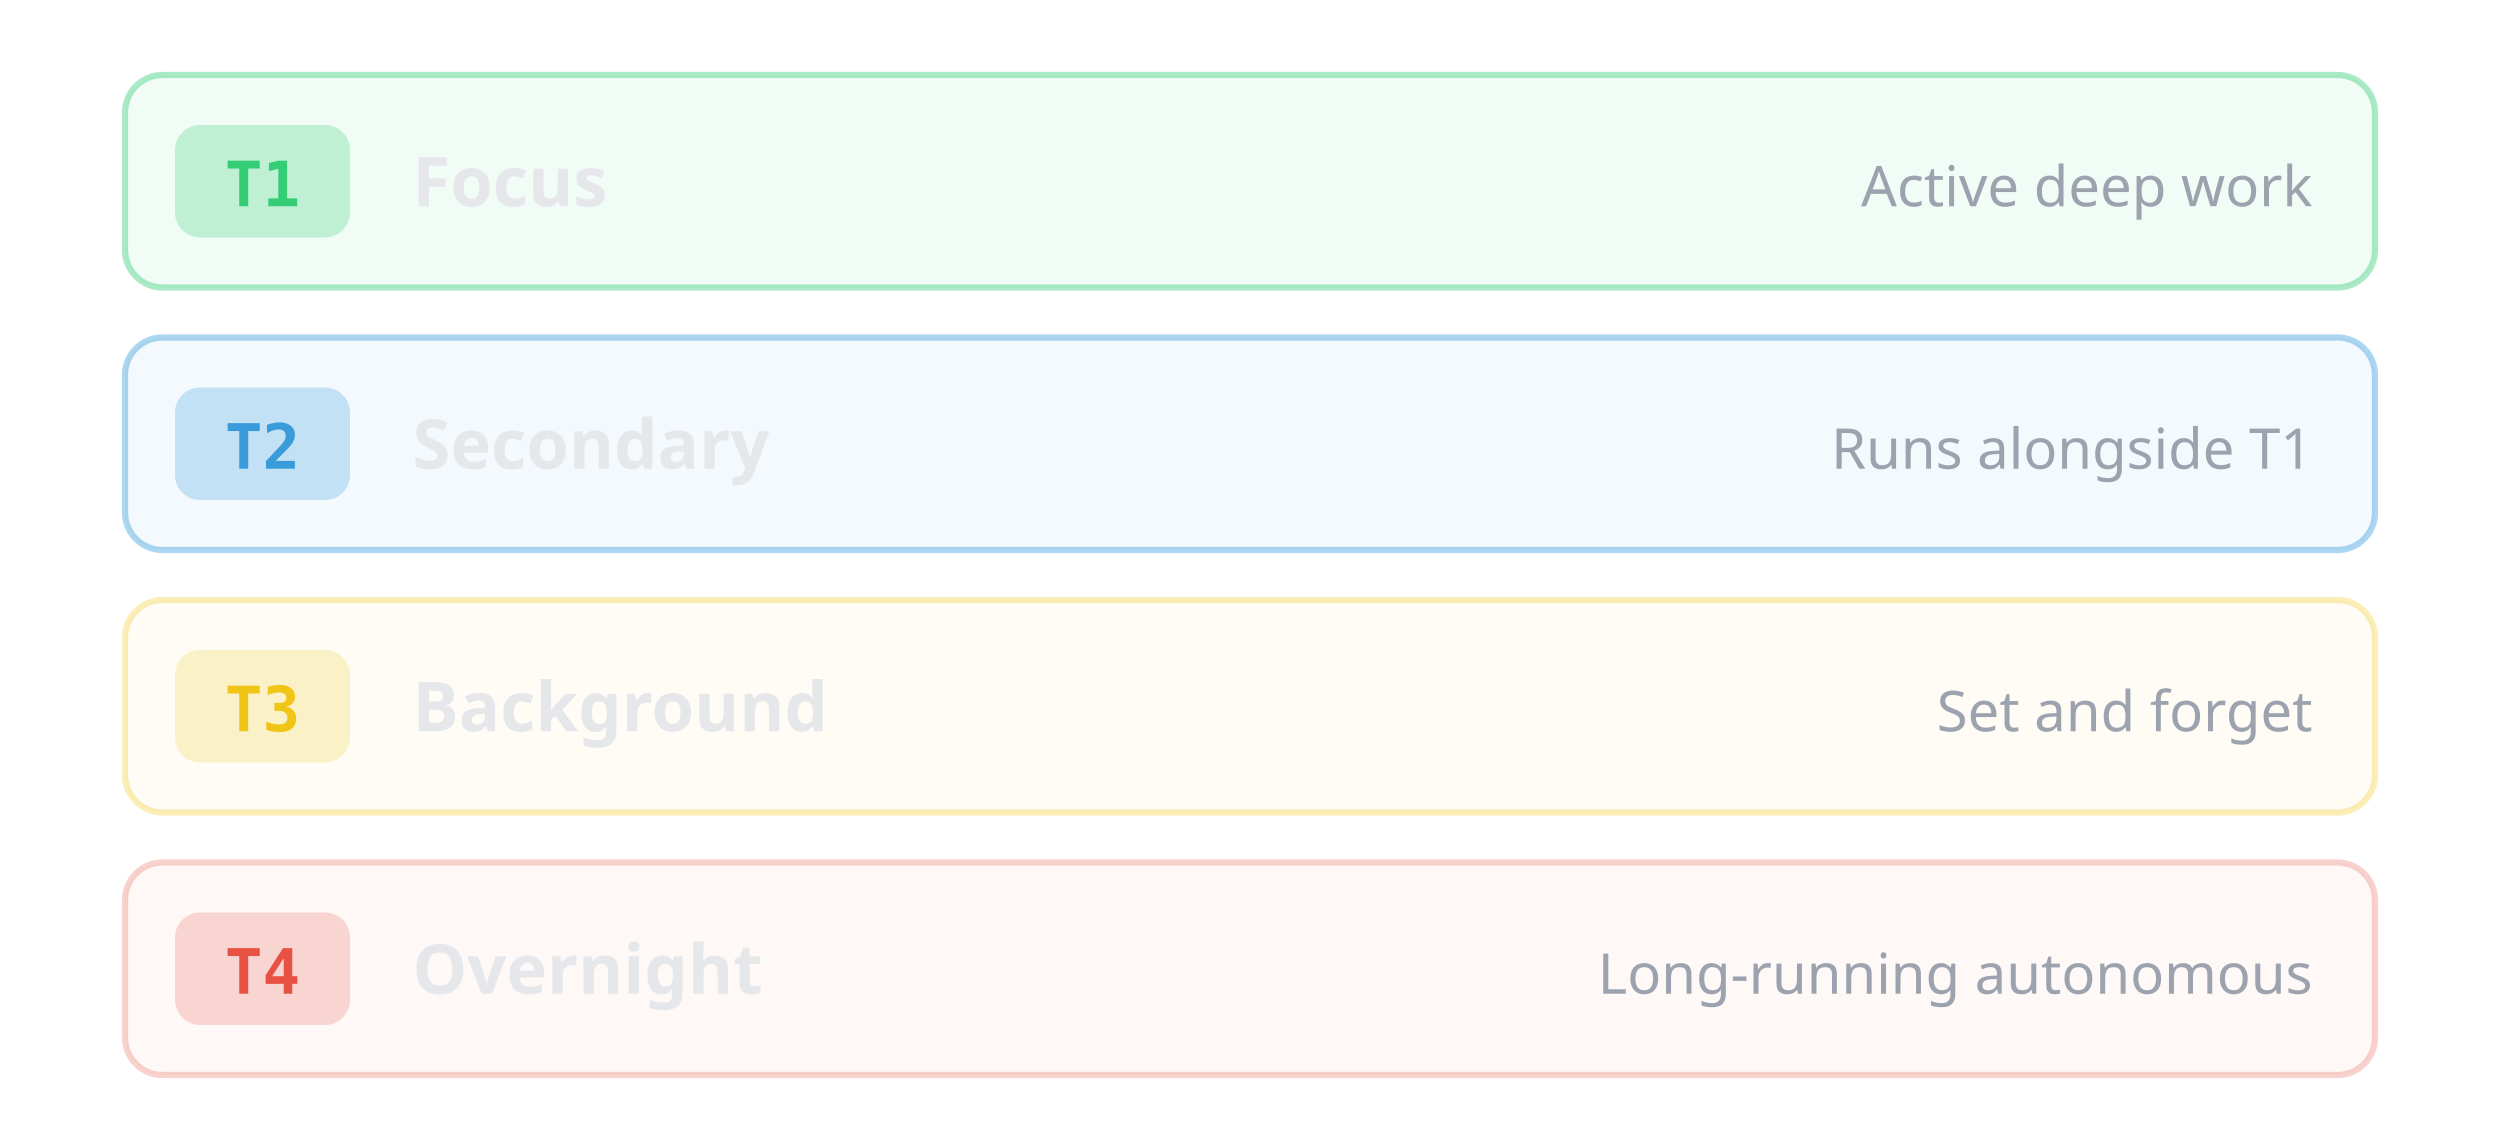
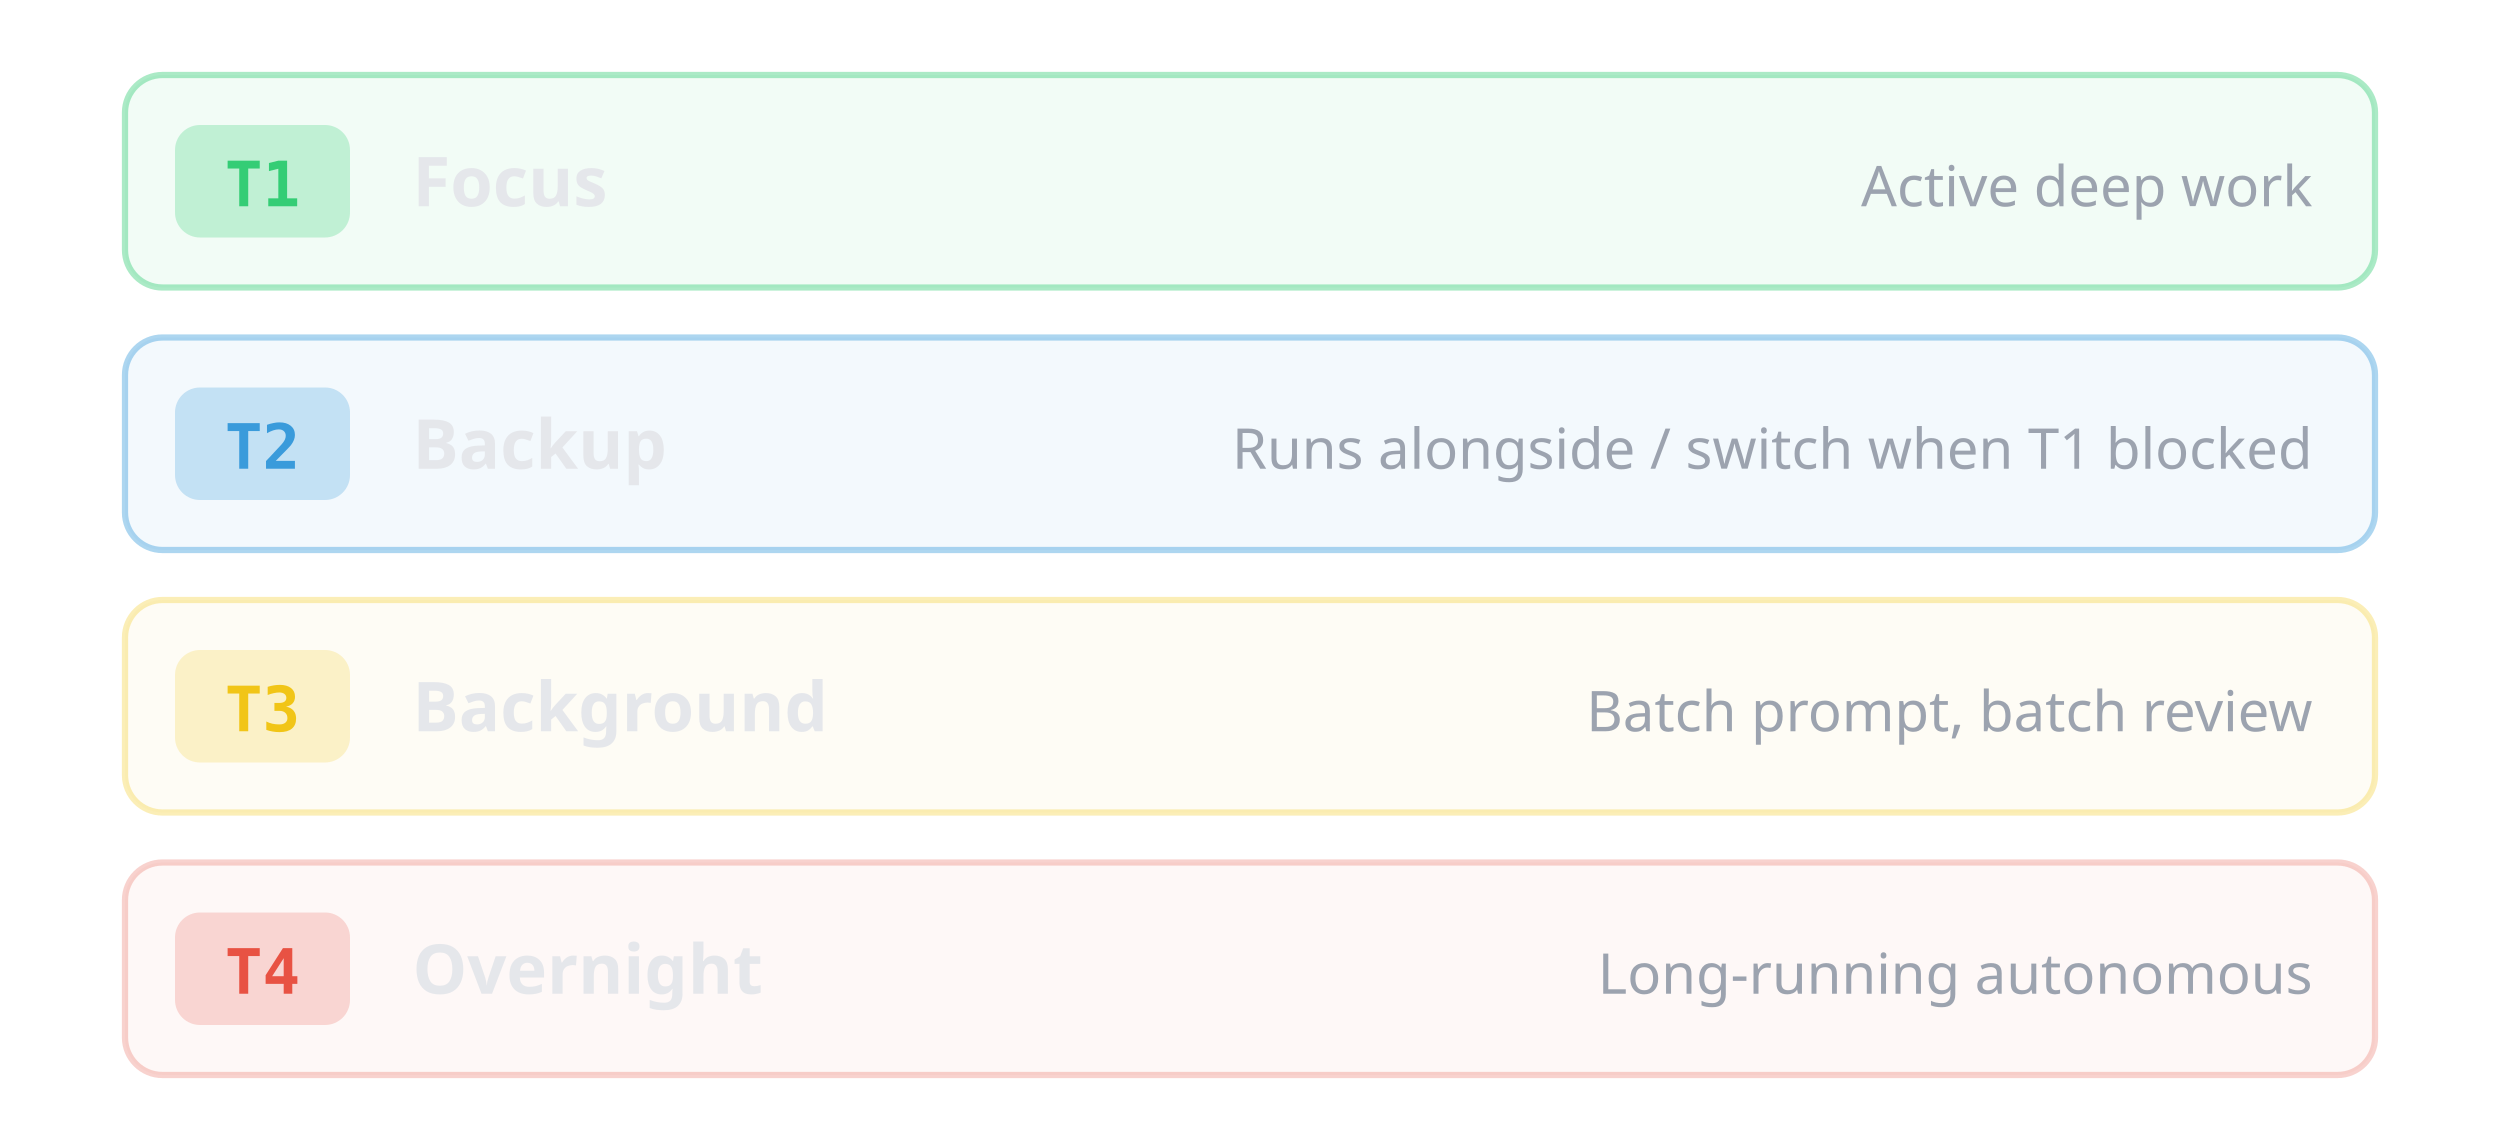
<svg xmlns="http://www.w3.org/2000/svg" width="400" height="180" viewBox="0 0 400 180" fill="none">
  <rect x="20" y="12" width="360" height="34" rx="6" fill="rgba(46,204,113,0.06)" stroke="rgba(46,204,113,0.4)" stroke-width="1" />
  <rect x="28" y="20" width="28" height="18" rx="4" fill="rgba(46,204,113,0.25)" />
  <text x="42" y="33" text-anchor="middle" font-family="monospace" font-weight="700" font-size="10" fill="rgba(46,204,113,0.95)">T1</text>
  <text x="66" y="33" font-family="sans-serif" font-weight="600" font-size="11" fill="#e5e7eb">Focus</text>
  <text x="370" y="33" text-anchor="end" font-family="sans-serif" font-size="9" fill="#9ca3af">Active deep work</text>
  <rect x="20" y="54" width="360" height="34" rx="6" fill="rgba(52,152,219,0.06)" stroke="rgba(52,152,219,0.4)" stroke-width="1" />
  <rect x="28" y="62" width="28" height="18" rx="4" fill="rgba(52,152,219,0.25)" />
  <text x="42" y="75" text-anchor="middle" font-family="monospace" font-weight="700" font-size="10" fill="rgba(52,152,219,0.95)">T2</text>
-   <text x="66" y="75" font-family="sans-serif" font-weight="600" font-size="11" fill="#e5e7eb">Secondary</text>
-   <text x="370" y="75" text-anchor="end" font-family="sans-serif" font-size="9" fill="#9ca3af">Runs alongside T1</text>
+   <text x="66" y="75" font-family="sans-serif" font-weight="600" font-size="11" fill="#e5e7eb">Backup</text>
+   <text x="370" y="75" text-anchor="end" font-family="sans-serif" font-size="9" fill="#9ca3af">Runs alongside / switch when T1 blocked</text>
  <rect x="20" y="96" width="360" height="34" rx="6" fill="rgba(241,196,15,0.04)" stroke="rgba(241,196,15,0.3)" stroke-width="1" />
  <rect x="28" y="104" width="28" height="18" rx="4" fill="rgba(241,196,15,0.2)" />
  <text x="42" y="117" text-anchor="middle" font-family="monospace" font-weight="700" font-size="10" fill="rgba(241,196,15,0.95)">T3</text>
  <text x="66" y="117" font-family="sans-serif" font-weight="600" font-size="11" fill="#e5e7eb">Background</text>
-   <text x="370" y="117" text-anchor="end" font-family="sans-serif" font-size="9" fill="#9ca3af">Set and forget</text>
+   <text x="370" y="117" text-anchor="end" font-family="sans-serif" font-size="9" fill="#9ca3af">Batch prompt, batch review</text>
  <rect x="20" y="138" width="360" height="34" rx="6" fill="rgba(231,76,60,0.04)" stroke="rgba(231,76,60,0.25)" stroke-width="1" />
  <rect x="28" y="146" width="28" height="18" rx="4" fill="rgba(231,76,60,0.2)" />
  <text x="42" y="159" text-anchor="middle" font-family="monospace" font-weight="700" font-size="10" fill="rgba(231,76,60,0.95)">T4</text>
  <text x="66" y="159" font-family="sans-serif" font-weight="600" font-size="11" fill="#e5e7eb">Overnight</text>
  <text x="370" y="159" text-anchor="end" font-family="sans-serif" font-size="9" fill="#9ca3af">Long-running autonomous</text>
</svg>
